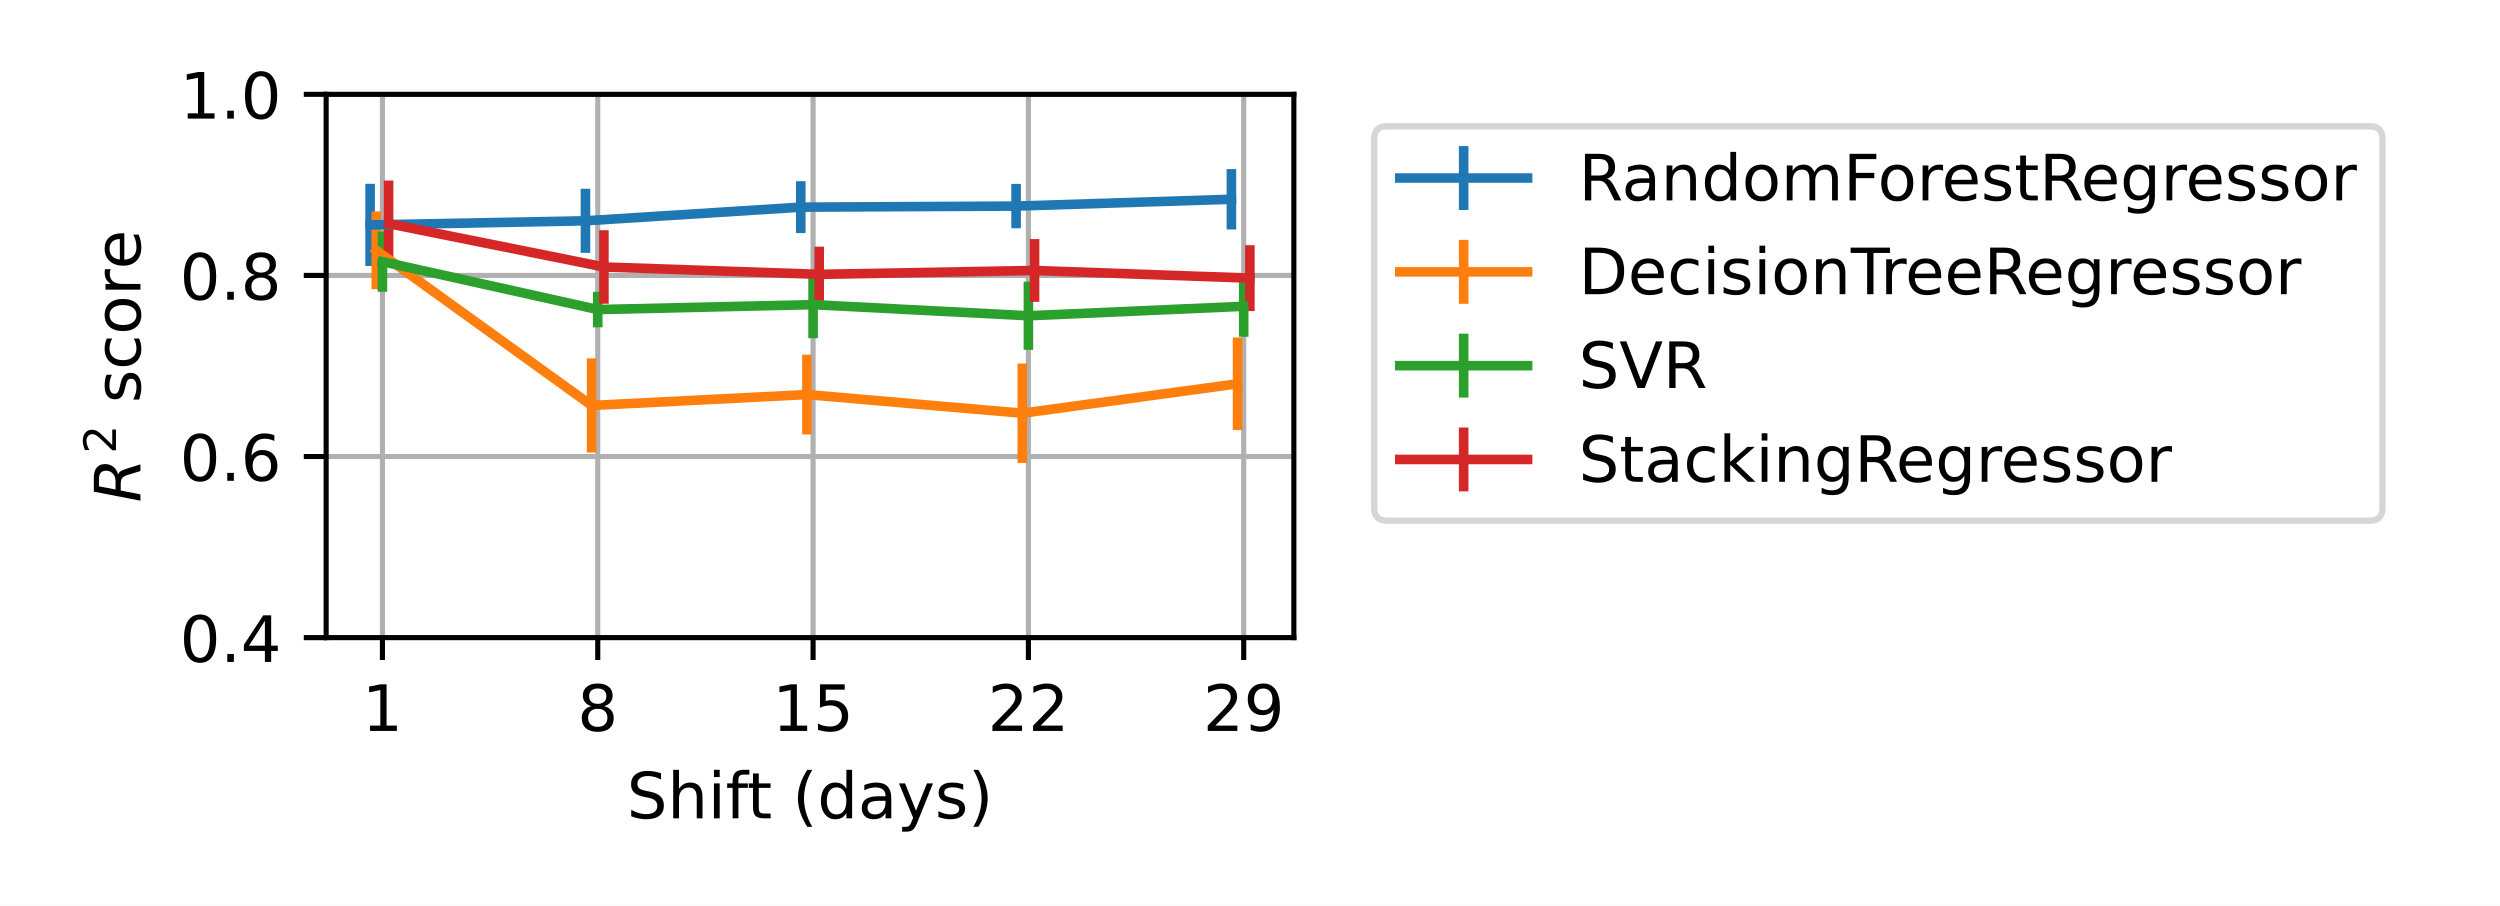
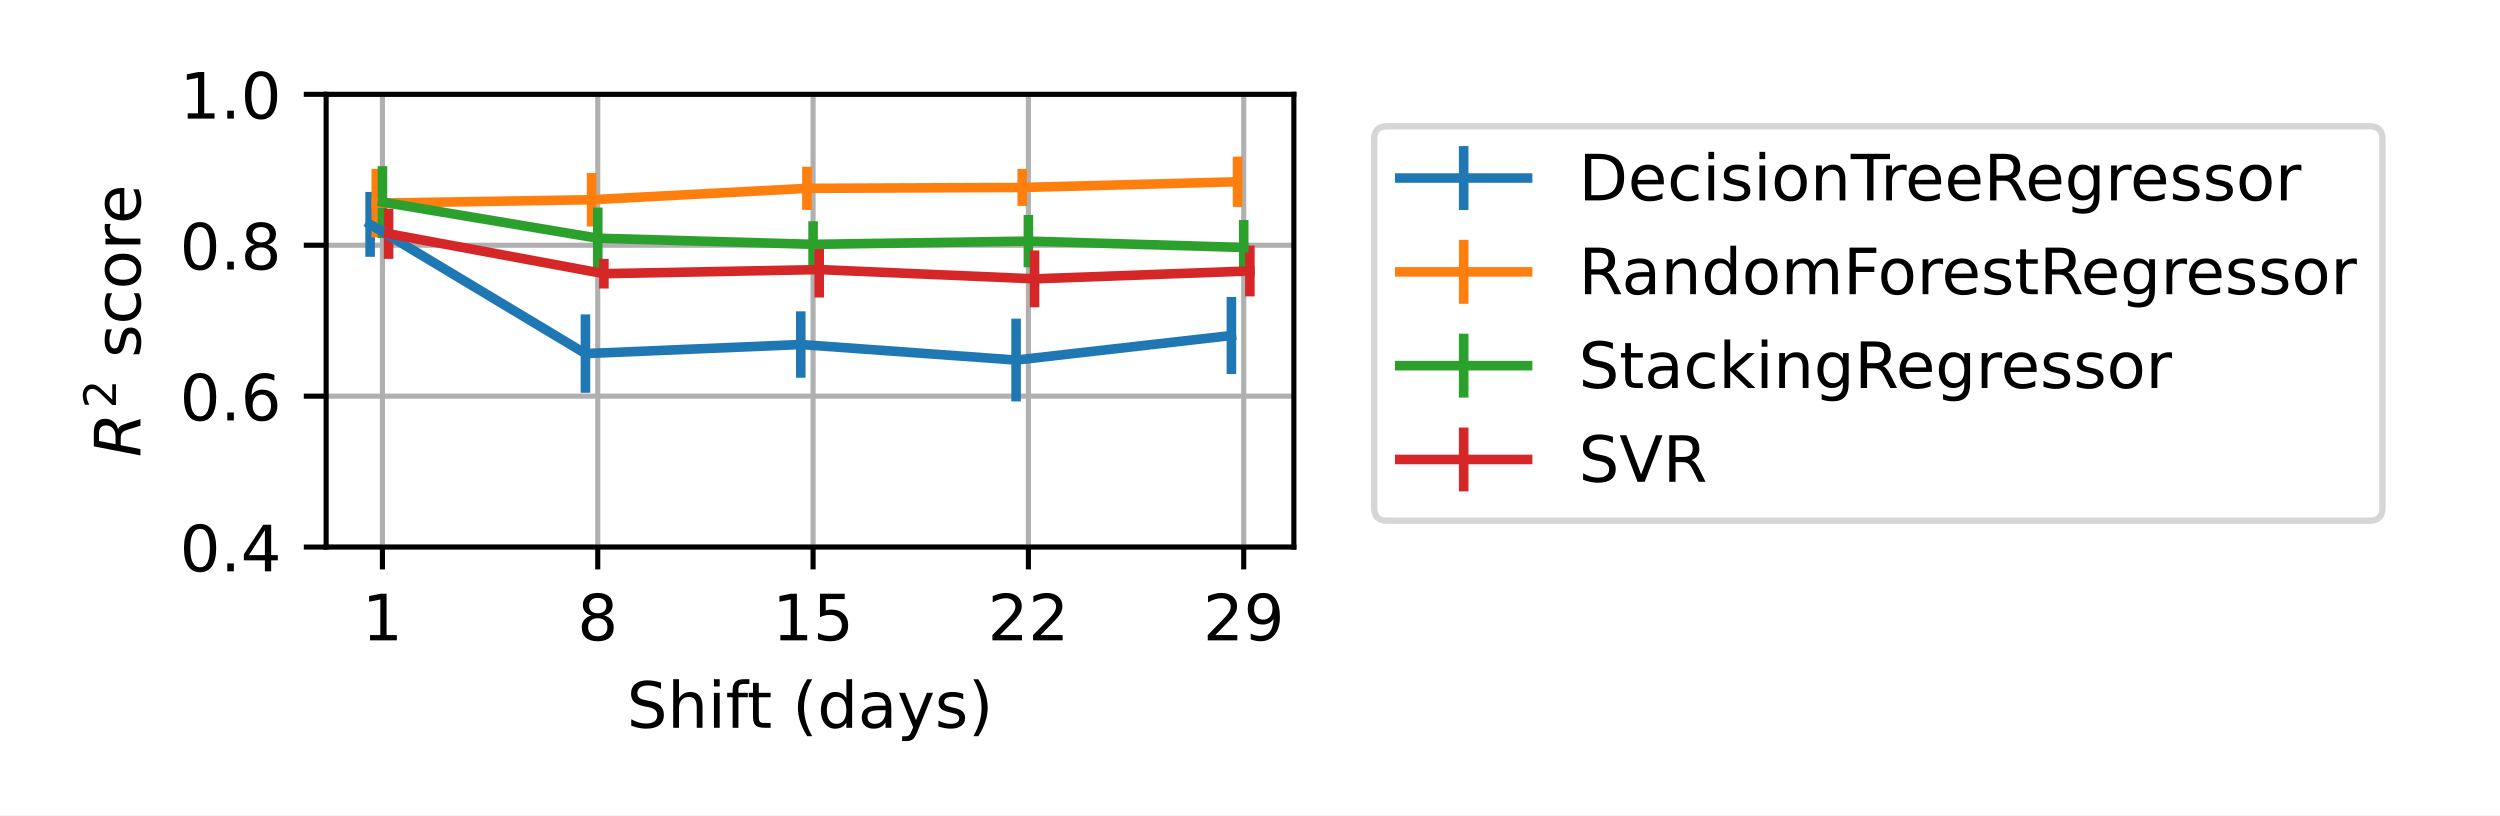
- <svg xmlns="http://www.w3.org/2000/svg" xmlns:xlink="http://www.w3.org/1999/xlink" height="141.732pt" version="1.1" viewBox="0 0 391.181 141.732" width="391.181pt">
+ <svg xmlns="http://www.w3.org/2000/svg" xmlns:xlink="http://www.w3.org/1999/xlink" height="127.559pt" version="1.1" viewBox="0 0 391.181 127.559" width="391.181pt">
  <defs>
    <style type="text/css">*{stroke-linecap:butt;stroke-linejoin:round;}</style>
  </defs>
  <g id="figure_1">
    <g id="patch_1">
-       <path d="M 0 141.732  L 391.181 141.732  L 391.181 0  L 0 0  z " style="fill:#ffffff;" />
+       <path d="M 0 127.559  L 391.181 127.559  L 391.181 0  L 0 0  z " style="fill:#ffffff;" />
    </g>
    <g id="axes_1">
      <g id="patch_2">
-         <path d="M 51.032 99.772  L 202.453 99.772  L 202.453 14.76  L 51.032 14.76  z " style="fill:#ffffff;" />
+         <path d="M 51.032 85.599  L 202.453 85.599  L 202.453 14.76  L 51.032 14.76  z " style="fill:#ffffff;" />
      </g>
      <g id="matplotlib.axis_1">
        <g id="xtick_1">
          <g id="line2d_1">
-             <path clip-path="url(#p16e80aa121)" d="M 59.84 99.772  L 59.84 14.76  " style="fill:none;stroke:#b0b0b0;stroke-linecap:square;stroke-width:0.8;" />
+             <path clip-path="url(#p2b82e7cd6c)" d="M 59.84 85.599  L 59.84 14.76  " style="fill:none;stroke:#b0b0b0;stroke-linecap:square;stroke-width:0.8;" />
          </g>
          <g id="line2d_2">
            <defs>
-               <path d="M 0 0  L 0 3.5  " id="mbd9fb808e6" style="stroke:#000000;stroke-width:0.8;" />
-             </defs>
-             <g>
-               <use style="stroke:#000000;stroke-width:0.8;" x="59.84" xlink:href="#mbd9fb808e6" y="99.772" />
+               <path d="M 0 0  L 0 3.5  " id="m6a05a1a090" style="stroke:#000000;stroke-width:0.8;" />
+             </defs>
+             <g>
+               <use style="stroke:#000000;stroke-width:0.8;" x="59.84" xlink:href="#m6a05a1a090" y="85.599" />
            </g>
          </g>
          <g id="text_1">
-             <g transform="translate(56.65876 114.3707)scale(0.1 -0.1)">
+             <g transform="translate(56.65876 100.1975)scale(0.1 -0.1)">
              <defs>
                <path d="M 794 531  L 1825 531  L 1825 4091  L 703 3866  L 703 4441  L 1819 4666  L 2450 4666  L 2450 531  L 3481 531  L 3481 0  L 794 0  L 794 531  z " id="DejaVuSans-31" transform="scale(0.015625)" />
              </defs>
              <use xlink:href="#DejaVuSans-31" />
            </g>
          </g>
        </g>
        <g id="xtick_2">
          <g id="line2d_3">
-             <path clip-path="url(#p16e80aa121)" d="M 93.532 99.772  L 93.532 14.76  " style="fill:none;stroke:#b0b0b0;stroke-linecap:square;stroke-width:0.8;" />
+             <path clip-path="url(#p2b82e7cd6c)" d="M 93.532 85.599  L 93.532 14.76  " style="fill:none;stroke:#b0b0b0;stroke-linecap:square;stroke-width:0.8;" />
          </g>
          <g id="line2d_4">
            <g>
-               <use style="stroke:#000000;stroke-width:0.8;" x="93.532" xlink:href="#mbd9fb808e6" y="99.772" />
+               <use style="stroke:#000000;stroke-width:0.8;" x="93.532" xlink:href="#m6a05a1a090" y="85.599" />
            </g>
          </g>
          <g id="text_2">
-             <g transform="translate(90.35062 114.3707)scale(0.1 -0.1)">
+             <g transform="translate(90.35062 100.1975)scale(0.1 -0.1)">
              <defs>
                <path d="M 2034 2216  Q 1584 2216 1326 1975  Q 1069 1734 1069 1313  Q 1069 891 1326 650  Q 1584 409 2034 409  Q 2484 409 2743 651  Q 3003 894 3003 1313  Q 3003 1734 2745 1975  Q 2488 2216 2034 2216  z M 1403 2484  Q 997 2584 770 2862  Q 544 3141 544 3541  Q 544 4100 942 4425  Q 1341 4750 2034 4750  Q 2731 4750 3128 4425  Q 3525 4100 3525 3541  Q 3525 3141 3298 2862  Q 3072 2584 2669 2484  Q 3125 2378 3379 2068  Q 3634 1759 3634 1313  Q 3634 634 3220 271  Q 2806 -91 2034 -91  Q 1263 -91 848 271  Q 434 634 434 1313  Q 434 1759 690 2068  Q 947 2378 1403 2484  z M 1172 3481  Q 1172 3119 1398 2916  Q 1625 2713 2034 2713  Q 2441 2713 2670 2916  Q 2900 3119 2900 3481  Q 2900 3844 2670 4047  Q 2441 4250 2034 4250  Q 1625 4250 1398 4047  Q 1172 3844 1172 3481  z " id="DejaVuSans-38" transform="scale(0.015625)" />
              </defs>
              <use xlink:href="#DejaVuSans-38" />
            </g>
          </g>
        </g>
        <g id="xtick_3">
          <g id="line2d_5">
-             <path clip-path="url(#p16e80aa121)" d="M 127.224 99.772  L 127.224 14.76  " style="fill:none;stroke:#b0b0b0;stroke-linecap:square;stroke-width:0.8;" />
+             <path clip-path="url(#p2b82e7cd6c)" d="M 127.224 85.599  L 127.224 14.76  " style="fill:none;stroke:#b0b0b0;stroke-linecap:square;stroke-width:0.8;" />
          </g>
          <g id="line2d_6">
            <g>
-               <use style="stroke:#000000;stroke-width:0.8;" x="127.224" xlink:href="#mbd9fb808e6" y="99.772" />
+               <use style="stroke:#000000;stroke-width:0.8;" x="127.224" xlink:href="#m6a05a1a090" y="85.599" />
            </g>
          </g>
          <g id="text_3">
-             <g transform="translate(120.8612 114.3707)scale(0.1 -0.1)">
+             <g transform="translate(120.8612 100.1975)scale(0.1 -0.1)">
              <defs>
                <path d="M 691 4666  L 3169 4666  L 3169 4134  L 1269 4134  L 1269 2991  Q 1406 3038 1543 3061  Q 1681 3084 1819 3084  Q 2600 3084 3056 2656  Q 3513 2228 3513 1497  Q 3513 744 3044 326  Q 2575 -91 1722 -91  Q 1428 -91 1123 -41  Q 819 9 494 109  L 494 744  Q 775 591 1075 516  Q 1375 441 1709 441  Q 2250 441 2565 725  Q 2881 1009 2881 1497  Q 2881 1984 2565 2268  Q 2250 2553 1709 2553  Q 1456 2553 1204 2497  Q 953 2441 691 2322  L 691 4666  z " id="DejaVuSans-35" transform="scale(0.015625)" />
              </defs>
              <use xlink:href="#DejaVuSans-31" />
              <use x="63.623" xlink:href="#DejaVuSans-35" />
            </g>
          </g>
        </g>
        <g id="xtick_4">
          <g id="line2d_7">
-             <path clip-path="url(#p16e80aa121)" d="M 160.916 99.772  L 160.916 14.76  " style="fill:none;stroke:#b0b0b0;stroke-linecap:square;stroke-width:0.8;" />
+             <path clip-path="url(#p2b82e7cd6c)" d="M 160.916 85.599  L 160.916 14.76  " style="fill:none;stroke:#b0b0b0;stroke-linecap:square;stroke-width:0.8;" />
          </g>
          <g id="line2d_8">
            <g>
-               <use style="stroke:#000000;stroke-width:0.8;" x="160.916" xlink:href="#mbd9fb808e6" y="99.772" />
+               <use style="stroke:#000000;stroke-width:0.8;" x="160.916" xlink:href="#m6a05a1a090" y="85.599" />
            </g>
          </g>
          <g id="text_4">
-             <g transform="translate(154.5531 114.3707)scale(0.1 -0.1)">
+             <g transform="translate(154.5531 100.1975)scale(0.1 -0.1)">
              <defs>
                <path d="M 1228 531  L 3431 531  L 3431 0  L 469 0  L 469 531  Q 828 903 1448 1529  Q 2069 2156 2228 2338  Q 2531 2678 2651 2914  Q 2772 3150 2772 3378  Q 2772 3750 2511 3984  Q 2250 4219 1831 4219  Q 1534 4219 1204 4116  Q 875 4013 500 3803  L 500 4441  Q 881 4594 1212 4672  Q 1544 4750 1819 4750  Q 2544 4750 2975 4387  Q 3406 4025 3406 3419  Q 3406 3131 3298 2873  Q 3191 2616 2906 2266  Q 2828 2175 2409 1742  Q 1991 1309 1228 531  z " id="DejaVuSans-32" transform="scale(0.015625)" />
              </defs>
              <use xlink:href="#DejaVuSans-32" />
              <use x="63.623" xlink:href="#DejaVuSans-32" />
            </g>
          </g>
        </g>
        <g id="xtick_5">
          <g id="line2d_9">
-             <path clip-path="url(#p16e80aa121)" d="M 194.607 99.772  L 194.607 14.76  " style="fill:none;stroke:#b0b0b0;stroke-linecap:square;stroke-width:0.8;" />
+             <path clip-path="url(#p2b82e7cd6c)" d="M 194.607 85.599  L 194.607 14.76  " style="fill:none;stroke:#b0b0b0;stroke-linecap:square;stroke-width:0.8;" />
          </g>
          <g id="line2d_10">
            <g>
-               <use style="stroke:#000000;stroke-width:0.8;" x="194.607" xlink:href="#mbd9fb808e6" y="99.772" />
+               <use style="stroke:#000000;stroke-width:0.8;" x="194.607" xlink:href="#m6a05a1a090" y="85.599" />
            </g>
          </g>
          <g id="text_5">
-             <g transform="translate(188.2449 114.3707)scale(0.1 -0.1)">
+             <g transform="translate(188.2449 100.1975)scale(0.1 -0.1)">
              <defs>
                <path d="M 703 97  L 703 672  Q 941 559 1184 500  Q 1428 441 1663 441  Q 2288 441 2617 861  Q 2947 1281 2994 2138  Q 2813 1869 2534 1725  Q 2256 1581 1919 1581  Q 1219 1581 811 2004  Q 403 2428 403 3163  Q 403 3881 828 4315  Q 1253 4750 1959 4750  Q 2769 4750 3195 4129  Q 3622 3509 3622 2328  Q 3622 1225 3098 567  Q 2575 -91 1691 -91  Q 1453 -91 1209 -44  Q 966 3 703 97  z M 1959 2075  Q 2384 2075 2632 2365  Q 2881 2656 2881 3163  Q 2881 3666 2632 3958  Q 2384 4250 1959 4250  Q 1534 4250 1286 3958  Q 1038 3666 1038 3163  Q 1038 2656 1286 2365  Q 1534 2075 1959 2075  z " id="DejaVuSans-39" transform="scale(0.015625)" />
              </defs>
              <use xlink:href="#DejaVuSans-32" />
              <use x="63.623" xlink:href="#DejaVuSans-39" />
            </g>
          </g>
        </g>
        <g id="text_6">
-           <g transform="translate(98.0846 128.0488)scale(0.1 -0.1)">
+           <g transform="translate(98.0846 113.8756)scale(0.1 -0.1)">
            <defs>
              <path d="M 3425 4513  L 3425 3897  Q 3066 4069 2747 4153  Q 2428 4238 2131 4238  Q 1616 4238 1336 4038  Q 1056 3838 1056 3469  Q 1056 3159 1242 3001  Q 1428 2844 1947 2747  L 2328 2669  Q 3034 2534 3370 2195  Q 3706 1856 3706 1288  Q 3706 609 3251 259  Q 2797 -91 1919 -91  Q 1588 -91 1214 -16  Q 841 59 441 206  L 441 856  Q 825 641 1194 531  Q 1563 422 1919 422  Q 2459 422 2753 634  Q 3047 847 3047 1241  Q 3047 1584 2836 1778  Q 2625 1972 2144 2069  L 1759 2144  Q 1053 2284 737 2584  Q 422 2884 422 3419  Q 422 4038 858 4394  Q 1294 4750 2059 4750  Q 2388 4750 2728 4690  Q 3069 4631 3425 4513  z " id="DejaVuSans-53" transform="scale(0.015625)" />
              <path d="M 3513 2113  L 3513 0  L 2938 0  L 2938 2094  Q 2938 2591 2744 2837  Q 2550 3084 2163 3084  Q 1697 3084 1428 2787  Q 1159 2491 1159 1978  L 1159 0  L 581 0  L 581 4863  L 1159 4863  L 1159 2956  Q 1366 3272 1645 3428  Q 1925 3584 2291 3584  Q 2894 3584 3203 3211  Q 3513 2838 3513 2113  z " id="DejaVuSans-68" transform="scale(0.015625)" />
              <path d="M 603 3500  L 1178 3500  L 1178 0  L 603 0  L 603 3500  z M 603 4863  L 1178 4863  L 1178 4134  L 603 4134  L 603 4863  z " id="DejaVuSans-69" transform="scale(0.015625)" />
              <path d="M 2375 4863  L 2375 4384  L 1825 4384  Q 1516 4384 1395 4259  Q 1275 4134 1275 3809  L 1275 3500  L 2222 3500  L 2222 3053  L 1275 3053  L 1275 0  L 697 0  L 697 3053  L 147 3053  L 147 3500  L 697 3500  L 697 3744  Q 697 4328 969 4595  Q 1241 4863 1831 4863  L 2375 4863  z " id="DejaVuSans-66" transform="scale(0.015625)" />
              <path d="M 1172 4494  L 1172 3500  L 2356 3500  L 2356 3053  L 1172 3053  L 1172 1153  Q 1172 725 1289 603  Q 1406 481 1766 481  L 2356 481  L 2356 0  L 1766 0  Q 1100 0 847 248  Q 594 497 594 1153  L 594 3053  L 172 3053  L 172 3500  L 594 3500  L 594 4494  L 1172 4494  z " id="DejaVuSans-74" transform="scale(0.015625)" />
              <path id="DejaVuSans-20" transform="scale(0.015625)" />
              <path d="M 1984 4856  Q 1566 4138 1362 3434  Q 1159 2731 1159 2009  Q 1159 1288 1364 580  Q 1569 -128 1984 -844  L 1484 -844  Q 1016 -109 783 600  Q 550 1309 550 2009  Q 550 2706 781 3412  Q 1013 4119 1484 4856  L 1984 4856  z " id="DejaVuSans-28" transform="scale(0.015625)" />
              <path d="M 2906 2969  L 2906 4863  L 3481 4863  L 3481 0  L 2906 0  L 2906 525  Q 2725 213 2448 61  Q 2172 -91 1784 -91  Q 1150 -91 751 415  Q 353 922 353 1747  Q 353 2572 751 3078  Q 1150 3584 1784 3584  Q 2172 3584 2448 3432  Q 2725 3281 2906 2969  z M 947 1747  Q 947 1113 1208 752  Q 1469 391 1925 391  Q 2381 391 2643 752  Q 2906 1113 2906 1747  Q 2906 2381 2643 2742  Q 2381 3103 1925 3103  Q 1469 3103 1208 2742  Q 947 2381 947 1747  z " id="DejaVuSans-64" transform="scale(0.015625)" />
              <path d="M 2194 1759  Q 1497 1759 1228 1600  Q 959 1441 959 1056  Q 959 750 1161 570  Q 1363 391 1709 391  Q 2188 391 2477 730  Q 2766 1069 2766 1631  L 2766 1759  L 2194 1759  z M 3341 1997  L 3341 0  L 2766 0  L 2766 531  Q 2569 213 2275 61  Q 1981 -91 1556 -91  Q 1019 -91 701 211  Q 384 513 384 1019  Q 384 1609 779 1909  Q 1175 2209 1959 2209  L 2766 2209  L 2766 2266  Q 2766 2663 2505 2880  Q 2244 3097 1772 3097  Q 1472 3097 1187 3025  Q 903 2953 641 2809  L 641 3341  Q 956 3463 1253 3523  Q 1550 3584 1831 3584  Q 2591 3584 2966 3190  Q 3341 2797 3341 1997  z " id="DejaVuSans-61" transform="scale(0.015625)" />
              <path d="M 2059 -325  Q 1816 -950 1584 -1140  Q 1353 -1331 966 -1331  L 506 -1331  L 506 -850  L 844 -850  Q 1081 -850 1212 -737  Q 1344 -625 1503 -206  L 1606 56  L 191 3500  L 800 3500  L 1894 763  L 2988 3500  L 3597 3500  L 2059 -325  z " id="DejaVuSans-79" transform="scale(0.015625)" />
              <path d="M 2834 3397  L 2834 2853  Q 2591 2978 2328 3040  Q 2066 3103 1784 3103  Q 1356 3103 1142 2972  Q 928 2841 928 2578  Q 928 2378 1081 2264  Q 1234 2150 1697 2047  L 1894 2003  Q 2506 1872 2764 1633  Q 3022 1394 3022 966  Q 3022 478 2636 193  Q 2250 -91 1575 -91  Q 1294 -91 989 -36  Q 684 19 347 128  L 347 722  Q 666 556 975 473  Q 1284 391 1588 391  Q 1994 391 2212 530  Q 2431 669 2431 922  Q 2431 1156 2273 1281  Q 2116 1406 1581 1522  L 1381 1569  Q 847 1681 609 1914  Q 372 2147 372 2553  Q 372 3047 722 3315  Q 1072 3584 1716 3584  Q 2034 3584 2315 3537  Q 2597 3491 2834 3397  z " id="DejaVuSans-73" transform="scale(0.015625)" />
              <path d="M 513 4856  L 1013 4856  Q 1481 4119 1714 3412  Q 1947 2706 1947 2009  Q 1947 1309 1714 600  Q 1481 -109 1013 -844  L 513 -844  Q 928 -128 1133 580  Q 1338 1288 1338 2009  Q 1338 2731 1133 3434  Q 928 4138 513 4856  z " id="DejaVuSans-29" transform="scale(0.015625)" />
            </defs>
            <use xlink:href="#DejaVuSans-53" />
            <use x="63.477" xlink:href="#DejaVuSans-68" />
            <use x="126.855" xlink:href="#DejaVuSans-69" />
            <use x="154.639" xlink:href="#DejaVuSans-66" />
            <use x="188.094" xlink:href="#DejaVuSans-74" />
            <use x="227.303" xlink:href="#DejaVuSans-20" />
            <use x="259.09" xlink:href="#DejaVuSans-28" />
            <use x="298.104" xlink:href="#DejaVuSans-64" />
            <use x="361.58" xlink:href="#DejaVuSans-61" />
            <use x="422.859" xlink:href="#DejaVuSans-79" />
            <use x="482.039" xlink:href="#DejaVuSans-73" />
            <use x="534.139" xlink:href="#DejaVuSans-29" />
          </g>
        </g>
      </g>
      <g id="matplotlib.axis_2">
        <g id="ytick_1">
          <g id="line2d_11">
-             <path clip-path="url(#p16e80aa121)" d="M 51.032 99.772  L 202.453 99.772  " style="fill:none;stroke:#b0b0b0;stroke-linecap:square;stroke-width:0.8;" />
+             <path clip-path="url(#p2b82e7cd6c)" d="M 51.032 85.599  L 202.453 85.599  " style="fill:none;stroke:#b0b0b0;stroke-linecap:square;stroke-width:0.8;" />
          </g>
          <g id="line2d_12">
            <defs>
-               <path d="M 0 0  L -3.5 0  " id="mafd5005a25" style="stroke:#000000;stroke-width:0.8;" />
-             </defs>
-             <g>
-               <use style="stroke:#000000;stroke-width:0.8;" x="51.032" xlink:href="#mafd5005a25" y="99.772" />
+               <path d="M 0 0  L -3.5 0  " id="m620edabf4f" style="stroke:#000000;stroke-width:0.8;" />
+             </defs>
+             <g>
+               <use style="stroke:#000000;stroke-width:0.8;" x="51.032" xlink:href="#m620edabf4f" y="85.599" />
            </g>
          </g>
          <g id="text_7">
-             <g transform="translate(28.12888 103.5715)scale(0.1 -0.1)">
+             <g transform="translate(28.12888 89.39827)scale(0.1 -0.1)">
              <defs>
                <path d="M 2034 4250  Q 1547 4250 1301 3770  Q 1056 3291 1056 2328  Q 1056 1369 1301 889  Q 1547 409 2034 409  Q 2525 409 2770 889  Q 3016 1369 3016 2328  Q 3016 3291 2770 3770  Q 2525 4250 2034 4250  z M 2034 4750  Q 2819 4750 3233 4129  Q 3647 3509 3647 2328  Q 3647 1150 3233 529  Q 2819 -91 2034 -91  Q 1250 -91 836 529  Q 422 1150 422 2328  Q 422 3509 836 4129  Q 1250 4750 2034 4750  z " id="DejaVuSans-30" transform="scale(0.015625)" />
                <path d="M 684 794  L 1344 794  L 1344 0  L 684 0  L 684 794  z " id="DejaVuSans-2e" transform="scale(0.015625)" />
                <path d="M 2419 4116  L 825 1625  L 2419 1625  L 2419 4116  z M 2253 4666  L 3047 4666  L 3047 1625  L 3713 1625  L 3713 1100  L 3047 1100  L 3047 0  L 2419 0  L 2419 1100  L 313 1100  L 313 1709  L 2253 4666  z " id="DejaVuSans-34" transform="scale(0.015625)" />
              </defs>
              <use xlink:href="#DejaVuSans-30" />
              <use x="63.623" xlink:href="#DejaVuSans-2e" />
              <use x="95.41" xlink:href="#DejaVuSans-34" />
            </g>
          </g>
        </g>
        <g id="ytick_2">
          <g id="line2d_13">
-             <path clip-path="url(#p16e80aa121)" d="M 51.032 71.435  L 202.453 71.435  " style="fill:none;stroke:#b0b0b0;stroke-linecap:square;stroke-width:0.8;" />
+             <path clip-path="url(#p2b82e7cd6c)" d="M 51.032 61.986  L 202.453 61.986  " style="fill:none;stroke:#b0b0b0;stroke-linecap:square;stroke-width:0.8;" />
          </g>
          <g id="line2d_14">
            <g>
-               <use style="stroke:#000000;stroke-width:0.8;" x="51.032" xlink:href="#mafd5005a25" y="71.435" />
+               <use style="stroke:#000000;stroke-width:0.8;" x="51.032" xlink:href="#m620edabf4f" y="61.986" />
            </g>
          </g>
          <g id="text_8">
-             <g transform="translate(28.12888 75.23407)scale(0.1 -0.1)">
+             <g transform="translate(28.12888 65.78526)scale(0.1 -0.1)">
              <defs>
                <path d="M 2113 2584  Q 1688 2584 1439 2293  Q 1191 2003 1191 1497  Q 1191 994 1439 701  Q 1688 409 2113 409  Q 2538 409 2786 701  Q 3034 994 3034 1497  Q 3034 2003 2786 2293  Q 2538 2584 2113 2584  z M 3366 4563  L 3366 3988  Q 3128 4100 2886 4159  Q 2644 4219 2406 4219  Q 1781 4219 1451 3797  Q 1122 3375 1075 2522  Q 1259 2794 1537 2939  Q 1816 3084 2150 3084  Q 2853 3084 3261 2657  Q 3669 2231 3669 1497  Q 3669 778 3244 343  Q 2819 -91 2113 -91  Q 1303 -91 875 529  Q 447 1150 447 2328  Q 447 3434 972 4092  Q 1497 4750 2381 4750  Q 2619 4750 2861 4703  Q 3103 4656 3366 4563  z " id="DejaVuSans-36" transform="scale(0.015625)" />
              </defs>
              <use xlink:href="#DejaVuSans-30" />
              <use x="63.623" xlink:href="#DejaVuSans-2e" />
              <use x="95.41" xlink:href="#DejaVuSans-36" />
            </g>
          </g>
        </g>
        <g id="ytick_3">
          <g id="line2d_15">
-             <path clip-path="url(#p16e80aa121)" d="M 51.032 43.097  L 202.453 43.097  " style="fill:none;stroke:#b0b0b0;stroke-linecap:square;stroke-width:0.8;" />
+             <path clip-path="url(#p2b82e7cd6c)" d="M 51.032 38.373  L 202.453 38.373  " style="fill:none;stroke:#b0b0b0;stroke-linecap:square;stroke-width:0.8;" />
          </g>
          <g id="line2d_16">
            <g>
-               <use style="stroke:#000000;stroke-width:0.8;" x="51.032" xlink:href="#mafd5005a25" y="43.097" />
+               <use style="stroke:#000000;stroke-width:0.8;" x="51.032" xlink:href="#m620edabf4f" y="38.373" />
            </g>
          </g>
          <g id="text_9">
-             <g transform="translate(28.12888 46.89665)scale(0.1 -0.1)">
+             <g transform="translate(28.12888 42.17224)scale(0.1 -0.1)">
              <use xlink:href="#DejaVuSans-30" />
              <use x="63.623" xlink:href="#DejaVuSans-2e" />
              <use x="95.41" xlink:href="#DejaVuSans-38" />
            </g>
          </g>
        </g>
        <g id="ytick_4">
          <g id="line2d_17">
-             <path clip-path="url(#p16e80aa121)" d="M 51.032 14.76  L 202.453 14.76  " style="fill:none;stroke:#b0b0b0;stroke-linecap:square;stroke-width:0.8;" />
+             <path clip-path="url(#p2b82e7cd6c)" d="M 51.032 14.76  L 202.453 14.76  " style="fill:none;stroke:#b0b0b0;stroke-linecap:square;stroke-width:0.8;" />
          </g>
          <g id="line2d_18">
            <g>
-               <use style="stroke:#000000;stroke-width:0.8;" x="51.032" xlink:href="#mafd5005a25" y="14.76" />
+               <use style="stroke:#000000;stroke-width:0.8;" x="51.032" xlink:href="#m620edabf4f" y="14.76" />
            </g>
          </g>
          <g id="text_10">
            <g transform="translate(28.12888 18.55922)scale(0.1 -0.1)">
              <use xlink:href="#DejaVuSans-31" />
              <use x="63.623" xlink:href="#DejaVuSans-2e" />
              <use x="95.41" xlink:href="#DejaVuSans-30" />
            </g>
          </g>
        </g>
        <g id="text_11">
-           <g transform="translate(22.04919 78.61614)rotate(-90)scale(0.1 -0.1)">
+           <g transform="translate(22.04919 71.52953)rotate(-90)scale(0.1 -0.1)">
            <defs>
              <path d="M 1613 4147  L 1294 2491  L 2106 2491  Q 2584 2491 2879 2755  Q 3175 3019 3175 3444  Q 3175 3784 2976 3965  Q 2778 4147 2406 4147  L 1613 4147  z M 2772 2241  Q 2972 2194 3105 2009  Q 3238 1825 3413 1275  L 3809 0  L 3144 0  L 2778 1197  Q 2638 1659 2453 1815  Q 2269 1972 1888 1972  L 1191 1972  L 806 0  L 172 0  L 1081 4666  L 2503 4666  Q 3150 4666 3495 4373  Q 3841 4081 3841 3531  Q 3841 3044 3547 2687  Q 3253 2331 2772 2241  z " id="DejaVuSans-Oblique-52" transform="scale(0.015625)" />
              <path d="M 3122 3366  L 3122 2828  Q 2878 2963 2633 3030  Q 2388 3097 2138 3097  Q 1578 3097 1268 2742  Q 959 2388 959 1747  Q 959 1106 1268 751  Q 1578 397 2138 397  Q 2388 397 2633 464  Q 2878 531 3122 666  L 3122 134  Q 2881 22 2623 -34  Q 2366 -91 2075 -91  Q 1284 -91 818 406  Q 353 903 353 1747  Q 353 2603 823 3093  Q 1294 3584 2113 3584  Q 2378 3584 2631 3529  Q 2884 3475 3122 3366  z " id="DejaVuSans-63" transform="scale(0.015625)" />
              <path d="M 1959 3097  Q 1497 3097 1228 2736  Q 959 2375 959 1747  Q 959 1119 1226 758  Q 1494 397 1959 397  Q 2419 397 2687 759  Q 2956 1122 2956 1747  Q 2956 2369 2687 2733  Q 2419 3097 1959 3097  z M 1959 3584  Q 2709 3584 3137 3096  Q 3566 2609 3566 1747  Q 3566 888 3137 398  Q 2709 -91 1959 -91  Q 1206 -91 779 398  Q 353 888 353 1747  Q 353 2609 779 3096  Q 1206 3584 1959 3584  z " id="DejaVuSans-6f" transform="scale(0.015625)" />
              <path d="M 2631 2963  Q 2534 3019 2420 3045  Q 2306 3072 2169 3072  Q 1681 3072 1420 2755  Q 1159 2438 1159 1844  L 1159 0  L 581 0  L 581 3500  L 1159 3500  L 1159 2956  Q 1341 3275 1631 3429  Q 1922 3584 2338 3584  Q 2397 3584 2469 3576  Q 2541 3569 2628 3553  L 2631 2963  z " id="DejaVuSans-72" transform="scale(0.015625)" />
              <path d="M 3597 1894  L 3597 1613  L 953 1613  Q 991 1019 1311 708  Q 1631 397 2203 397  Q 2534 397 2845 478  Q 3156 559 3463 722  L 3463 178  Q 3153 47 2828 -22  Q 2503 -91 2169 -91  Q 1331 -91 842 396  Q 353 884 353 1716  Q 353 2575 817 3079  Q 1281 3584 2069 3584  Q 2775 3584 3186 3129  Q 3597 2675 3597 1894  z M 3022 2063  Q 3016 2534 2758 2815  Q 2500 3097 2075 3097  Q 1594 3097 1305 2825  Q 1016 2553 972 2059  L 3022 2063  z " id="DejaVuSans-65" transform="scale(0.015625)" />
            </defs>
            <use transform="translate(0 0.765625)" xlink:href="#DejaVuSans-Oblique-52" />
            <use transform="translate(76.49919 39.04688)scale(0.7)" xlink:href="#DejaVuSans-32" />
            <use transform="translate(123.7697 0.765625)" xlink:href="#DejaVuSans-20" />
            <use transform="translate(155.5568 0.765625)" xlink:href="#DejaVuSans-73" />
            <use transform="translate(207.6564 0.765625)" xlink:href="#DejaVuSans-63" />
            <use transform="translate(262.6369 0.765625)" xlink:href="#DejaVuSans-6f" />
            <use transform="translate(323.8185 0.765625)" xlink:href="#DejaVuSans-72" />
            <use transform="translate(364.9318 0.765625)" xlink:href="#DejaVuSans-65" />
          </g>
        </g>
      </g>
      <g id="LineCollection_1">
-         <path clip-path="url(#p16e80aa121)" d="M 57.915 41.626  L 57.915 28.757  " style="fill:none;stroke:#1f77b4;stroke-width:1.5;" />
-         <path clip-path="url(#p16e80aa121)" d="M 91.607 39.57  L 91.607 29.527  " style="fill:none;stroke:#1f77b4;stroke-width:1.5;" />
-         <path clip-path="url(#p16e80aa121)" d="M 125.298 36.471  L 125.298 28.356  " style="fill:none;stroke:#1f77b4;stroke-width:1.5;" />
-         <path clip-path="url(#p16e80aa121)" d="M 158.99 35.721  L 158.99 28.773  " style="fill:none;stroke:#1f77b4;stroke-width:1.5;" />
-         <path clip-path="url(#p16e80aa121)" d="M 192.682 35.904  L 192.682 26.452  " style="fill:none;stroke:#1f77b4;stroke-width:1.5;" />
+         <path clip-path="url(#p2b82e7cd6c)" d="M 57.915 40.178  L 57.915 30.037  " style="fill:none;stroke:#1f77b4;stroke-width:1.5;" />
+         <path clip-path="url(#p2b82e7cd6c)" d="M 91.607 61.462  L 91.607 49.194  " style="fill:none;stroke:#1f77b4;stroke-width:1.5;" />
+         <path clip-path="url(#p2b82e7cd6c)" d="M 125.298 59.103  L 125.298 48.711  " style="fill:none;stroke:#1f77b4;stroke-width:1.5;" />
+         <path clip-path="url(#p2b82e7cd6c)" d="M 158.99 62.823  L 158.99 49.859  " style="fill:none;stroke:#1f77b4;stroke-width:1.5;" />
+         <path clip-path="url(#p2b82e7cd6c)" d="M 192.682 58.524  L 192.682 46.469  " style="fill:none;stroke:#1f77b4;stroke-width:1.5;" />
      </g>
      <g id="LineCollection_2">
-         <path clip-path="url(#p16e80aa121)" d="M 58.877 45.264  L 58.877 33.093  " style="fill:none;stroke:#ff7f0e;stroke-width:1.5;" />
-         <path clip-path="url(#p16e80aa121)" d="M 92.569 70.806  L 92.569 56.083  " style="fill:none;stroke:#ff7f0e;stroke-width:1.5;" />
-         <path clip-path="url(#p16e80aa121)" d="M 126.261 67.975  L 126.261 55.504  " style="fill:none;stroke:#ff7f0e;stroke-width:1.5;" />
-         <path clip-path="url(#p16e80aa121)" d="M 159.953 72.439  L 159.953 56.881  " style="fill:none;stroke:#ff7f0e;stroke-width:1.5;" />
-         <path clip-path="url(#p16e80aa121)" d="M 193.645 67.28  L 193.645 52.813  " style="fill:none;stroke:#ff7f0e;stroke-width:1.5;" />
+         <path clip-path="url(#p2b82e7cd6c)" d="M 58.877 37.147  L 58.877 26.424  " style="fill:none;stroke:#ff7f0e;stroke-width:1.5;" />
+         <path clip-path="url(#p2b82e7cd6c)" d="M 92.569 35.434  L 92.569 27.065  " style="fill:none;stroke:#ff7f0e;stroke-width:1.5;" />
+         <path clip-path="url(#p2b82e7cd6c)" d="M 126.261 32.851  L 126.261 26.09  " style="fill:none;stroke:#ff7f0e;stroke-width:1.5;" />
+         <path clip-path="url(#p2b82e7cd6c)" d="M 159.953 32.226  L 159.953 26.437  " style="fill:none;stroke:#ff7f0e;stroke-width:1.5;" />
+         <path clip-path="url(#p2b82e7cd6c)" d="M 193.645 32.379  L 193.645 24.502  " style="fill:none;stroke:#ff7f0e;stroke-width:1.5;" />
      </g>
      <g id="LineCollection_3">
-         <path clip-path="url(#p16e80aa121)" d="M 59.84 45.658  L 59.84 36.227  " style="fill:none;stroke:#2ca02c;stroke-width:1.5;" />
-         <path clip-path="url(#p16e80aa121)" d="M 93.532 51.221  L 93.532 45.656  " style="fill:none;stroke:#2ca02c;stroke-width:1.5;" />
-         <path clip-path="url(#p16e80aa121)" d="M 127.224 52.919  L 127.224 42.422  " style="fill:none;stroke:#2ca02c;stroke-width:1.5;" />
-         <path clip-path="url(#p16e80aa121)" d="M 160.916 54.741  L 160.916 44.076  " style="fill:none;stroke:#2ca02c;stroke-width:1.5;" />
-         <path clip-path="url(#p16e80aa121)" d="M 194.607 52.704  L 194.607 43.147  " style="fill:none;stroke:#2ca02c;stroke-width:1.5;" />
+         <path clip-path="url(#p2b82e7cd6c)" d="M 59.84 37.25  L 59.84 25.998  " style="fill:none;stroke:#2ca02c;stroke-width:1.5;" />
+         <path clip-path="url(#p2b82e7cd6c)" d="M 93.532 42.064  L 93.532 32.479  " style="fill:none;stroke:#2ca02c;stroke-width:1.5;" />
+         <path clip-path="url(#p2b82e7cd6c)" d="M 127.224 41.838  L 127.224 34.625  " style="fill:none;stroke:#2ca02c;stroke-width:1.5;" />
+         <path clip-path="url(#p2b82e7cd6c)" d="M 160.916 41.818  L 160.916 33.634  " style="fill:none;stroke:#2ca02c;stroke-width:1.5;" />
+         <path clip-path="url(#p2b82e7cd6c)" d="M 194.607 43.023  L 194.607 34.429  " style="fill:none;stroke:#2ca02c;stroke-width:1.5;" />
      </g>
      <g id="LineCollection_4">
-         <path clip-path="url(#p16e80aa121)" d="M 60.803 41.749  L 60.803 28.247  " style="fill:none;stroke:#d62728;stroke-width:1.5;" />
-         <path clip-path="url(#p16e80aa121)" d="M 94.494 47.526  L 94.494 36.024  " style="fill:none;stroke:#d62728;stroke-width:1.5;" />
-         <path clip-path="url(#p16e80aa121)" d="M 128.186 47.256  L 128.186 38.6  " style="fill:none;stroke:#d62728;stroke-width:1.5;" />
-         <path clip-path="url(#p16e80aa121)" d="M 161.878 47.232  L 161.878 37.41  " style="fill:none;stroke:#d62728;stroke-width:1.5;" />
-         <path clip-path="url(#p16e80aa121)" d="M 195.57 48.677  L 195.57 38.365  " style="fill:none;stroke:#d62728;stroke-width:1.5;" />
+         <path clip-path="url(#p2b82e7cd6c)" d="M 60.803 40.506  L 60.803 32.648  " style="fill:none;stroke:#d62728;stroke-width:1.5;" />
+         <path clip-path="url(#p2b82e7cd6c)" d="M 94.494 45.142  L 94.494 40.505  " style="fill:none;stroke:#d62728;stroke-width:1.5;" />
+         <path clip-path="url(#p2b82e7cd6c)" d="M 128.186 46.557  L 128.186 37.81  " style="fill:none;stroke:#d62728;stroke-width:1.5;" />
+         <path clip-path="url(#p2b82e7cd6c)" d="M 161.878 48.076  L 161.878 39.188  " style="fill:none;stroke:#d62728;stroke-width:1.5;" />
+         <path clip-path="url(#p2b82e7cd6c)" d="M 195.57 46.378  L 195.57 38.415  " style="fill:none;stroke:#d62728;stroke-width:1.5;" />
      </g>
      <g id="line2d_19">
-         <path clip-path="url(#p16e80aa121)" d="M 57.915 35.192  L 91.607 34.548  L 125.298 32.414  L 158.99 32.247  L 192.682 31.178  " style="fill:none;stroke:#1f77b4;stroke-linecap:square;stroke-width:1.5;" />
+         <path clip-path="url(#p2b82e7cd6c)" d="M 57.915 35.107  L 91.607 55.328  L 125.298 53.907  L 158.99 56.341  L 192.682 52.496  " style="fill:none;stroke:#1f77b4;stroke-linecap:square;stroke-width:1.5;" />
      </g>
      <g id="line2d_20">
-         <path clip-path="url(#p16e80aa121)" d="M 58.877 39.178  L 92.569 63.445  L 126.261 61.739  L 159.953 64.66  L 193.645 60.047  " style="fill:none;stroke:#ff7f0e;stroke-linecap:square;stroke-width:1.5;" />
+         <path clip-path="url(#p2b82e7cd6c)" d="M 58.877 31.785  L 92.569 31.249  L 126.261 29.47  L 159.953 29.332  L 193.645 28.44  " style="fill:none;stroke:#ff7f0e;stroke-linecap:square;stroke-width:1.5;" />
      </g>
      <g id="line2d_21">
-         <path clip-path="url(#p16e80aa121)" d="M 59.84 40.942  L 93.532 48.438  L 127.224 47.67  L 160.916 49.408  L 194.607 47.926  " style="fill:none;stroke:#2ca02c;stroke-linecap:square;stroke-width:1.5;" />
+         <path clip-path="url(#p2b82e7cd6c)" d="M 59.84 31.624  L 93.532 37.271  L 127.224 38.232  L 160.916 37.726  L 194.607 38.726  " style="fill:none;stroke:#2ca02c;stroke-linecap:square;stroke-width:1.5;" />
      </g>
      <g id="line2d_22">
-         <path clip-path="url(#p16e80aa121)" d="M 60.803 34.998  L 94.494 41.775  L 128.186 42.928  L 161.878 42.321  L 195.57 43.521  " style="fill:none;stroke:#d62728;stroke-linecap:square;stroke-width:1.5;" />
+         <path clip-path="url(#p2b82e7cd6c)" d="M 60.803 36.577  L 94.494 42.823  L 128.186 42.183  L 161.878 43.632  L 195.57 42.396  " style="fill:none;stroke:#d62728;stroke-linecap:square;stroke-width:1.5;" />
      </g>
      <g id="patch_3">
-         <path d="M 51.032 99.772  L 51.032 14.76  " style="fill:none;stroke:#000000;stroke-linecap:square;stroke-linejoin:miter;stroke-width:0.8;" />
+         <path d="M 51.032 85.599  L 51.032 14.76  " style="fill:none;stroke:#000000;stroke-linecap:square;stroke-linejoin:miter;stroke-width:0.8;" />
      </g>
      <g id="patch_4">
-         <path d="M 202.453 99.772  L 202.453 14.76  " style="fill:none;stroke:#000000;stroke-linecap:square;stroke-linejoin:miter;stroke-width:0.8;" />
+         <path d="M 202.453 85.599  L 202.453 14.76  " style="fill:none;stroke:#000000;stroke-linecap:square;stroke-linejoin:miter;stroke-width:0.8;" />
      </g>
      <g id="patch_5">
-         <path d="M 51.032 99.772  L 202.453 99.772  " style="fill:none;stroke:#000000;stroke-linecap:square;stroke-linejoin:miter;stroke-width:0.8;" />
+         <path d="M 51.032 85.599  L 202.453 85.599  " style="fill:none;stroke:#000000;stroke-linecap:square;stroke-linejoin:miter;stroke-width:0.8;" />
      </g>
      <g id="patch_6">
        <path d="M 51.032 14.76  L 202.453 14.76  " style="fill:none;stroke:#000000;stroke-linecap:square;stroke-linejoin:miter;stroke-width:0.8;" />
      </g>
      <g id="legend_1">
        <g id="patch_7">
          <path d="M 217.024 81.472  L 370.785 81.472  Q 372.785 81.472 372.785 79.472  L 372.785 21.76  Q 372.785 19.76 370.785 19.76  L 217.024 19.76  Q 215.024 19.76 215.024 21.76  L 215.024 79.472  Q 215.024 81.472 217.024 81.472  z " style="fill:#ffffff;opacity:0.8;stroke:#cccccc;stroke-linejoin:miter;" />
        </g>
        <g id="LineCollection_5">
          <path d="M 229.024 32.858  L 229.024 22.858  " style="fill:none;stroke:#1f77b4;stroke-width:1.5;" />
        </g>
        <g id="line2d_23">
          <path d="M 219.024 27.858  L 239.024 27.858  " style="fill:none;stroke:#1f77b4;stroke-linecap:square;stroke-width:1.5;" />
        </g>
        <g id="line2d_24" />
        <g id="text_12">
          <g transform="translate(247.0239 31.35844)scale(0.1 -0.1)">
            <defs>
+               <path d="M 1259 4147  L 1259 519  L 2022 519  Q 2988 519 3436 956  Q 3884 1394 3884 2338  Q 3884 3275 3436 3711  Q 2988 4147 2022 4147  L 1259 4147  z M 628 4666  L 1925 4666  Q 3281 4666 3915 4102  Q 4550 3538 4550 2338  Q 4550 1131 3912 565  Q 3275 0 1925 0  L 628 0  L 628 4666  z " id="DejaVuSans-44" transform="scale(0.015625)" />
+               <path d="M 3513 2113  L 3513 0  L 2938 0  L 2938 2094  Q 2938 2591 2744 2837  Q 2550 3084 2163 3084  Q 1697 3084 1428 2787  Q 1159 2491 1159 1978  L 1159 0  L 581 0  L 581 3500  L 1159 3500  L 1159 2956  Q 1366 3272 1645 3428  Q 1925 3584 2291 3584  Q 2894 3584 3203 3211  Q 3513 2838 3513 2113  z " id="DejaVuSans-6e" transform="scale(0.015625)" />
+               <path d="M -19 4666  L 3928 4666  L 3928 4134  L 2272 4134  L 2272 0  L 1638 0  L 1638 4134  L -19 4134  L -19 4666  z " id="DejaVuSans-54" transform="scale(0.015625)" />
              <path d="M 2841 2188  Q 3044 2119 3236 1894  Q 3428 1669 3622 1275  L 4263 0  L 3584 0  L 2988 1197  Q 2756 1666 2539 1819  Q 2322 1972 1947 1972  L 1259 1972  L 1259 0  L 628 0  L 628 4666  L 2053 4666  Q 2853 4666 3247 4331  Q 3641 3997 3641 3322  Q 3641 2881 3436 2590  Q 3231 2300 2841 2188  z M 1259 4147  L 1259 2491  L 2053 2491  Q 2509 2491 2742 2702  Q 2975 2913 2975 3322  Q 2975 3731 2742 3939  Q 2509 4147 2053 4147  L 1259 4147  z " id="DejaVuSans-52" transform="scale(0.015625)" />
-               <path d="M 3513 2113  L 3513 0  L 2938 0  L 2938 2094  Q 2938 2591 2744 2837  Q 2550 3084 2163 3084  Q 1697 3084 1428 2787  Q 1159 2491 1159 1978  L 1159 0  L 581 0  L 581 3500  L 1159 3500  L 1159 2956  Q 1366 3272 1645 3428  Q 1925 3584 2291 3584  Q 2894 3584 3203 3211  Q 3513 2838 3513 2113  z " id="DejaVuSans-6e" transform="scale(0.015625)" />
+               <path d="M 2906 1791  Q 2906 2416 2648 2759  Q 2391 3103 1925 3103  Q 1463 3103 1205 2759  Q 947 2416 947 1791  Q 947 1169 1205 825  Q 1463 481 1925 481  Q 2391 481 2648 825  Q 2906 1169 2906 1791  z M 3481 434  Q 3481 -459 3084 -895  Q 2688 -1331 1869 -1331  Q 1566 -1331 1297 -1286  Q 1028 -1241 775 -1147  L 775 -588  Q 1028 -725 1275 -790  Q 1522 -856 1778 -856  Q 2344 -856 2625 -561  Q 2906 -266 2906 331  L 2906 616  Q 2728 306 2450 153  Q 2172 0 1784 0  Q 1141 0 747 490  Q 353 981 353 1791  Q 353 2603 747 3093  Q 1141 3584 1784 3584  Q 2172 3584 2450 3431  Q 2728 3278 2906 2969  L 2906 3500  L 3481 3500  L 3481 434  z " id="DejaVuSans-67" transform="scale(0.015625)" />
+             </defs>
+             <use xlink:href="#DejaVuSans-44" />
+             <use x="77.002" xlink:href="#DejaVuSans-65" />
+             <use x="138.525" xlink:href="#DejaVuSans-63" />
+             <use x="193.506" xlink:href="#DejaVuSans-69" />
+             <use x="221.289" xlink:href="#DejaVuSans-73" />
+             <use x="273.389" xlink:href="#DejaVuSans-69" />
+             <use x="301.172" xlink:href="#DejaVuSans-6f" />
+             <use x="362.354" xlink:href="#DejaVuSans-6e" />
+             <use x="425.732" xlink:href="#DejaVuSans-54" />
+             <use x="472.066" xlink:href="#DejaVuSans-72" />
+             <use x="510.93" xlink:href="#DejaVuSans-65" />
+             <use x="572.453" xlink:href="#DejaVuSans-65" />
+             <use x="633.977" xlink:href="#DejaVuSans-52" />
+             <use x="698.959" xlink:href="#DejaVuSans-65" />
+             <use x="760.482" xlink:href="#DejaVuSans-67" />
+             <use x="823.959" xlink:href="#DejaVuSans-72" />
+             <use x="862.822" xlink:href="#DejaVuSans-65" />
+             <use x="924.346" xlink:href="#DejaVuSans-73" />
+             <use x="976.445" xlink:href="#DejaVuSans-73" />
+             <use x="1028.545" xlink:href="#DejaVuSans-6f" />
+             <use x="1089.727" xlink:href="#DejaVuSans-72" />
+           </g>
+         </g>
+         <g id="LineCollection_6">
+           <path d="M 229.024 47.537  L 229.024 37.537  " style="fill:none;stroke:#ff7f0e;stroke-width:1.5;" />
+         </g>
+         <g id="line2d_25">
+           <path d="M 219.024 42.537  L 239.024 42.537  " style="fill:none;stroke:#ff7f0e;stroke-linecap:square;stroke-width:1.5;" />
+         </g>
+         <g id="line2d_26" />
+         <g id="text_13">
+           <g transform="translate(247.0239 46.03656)scale(0.1 -0.1)">
+             <defs>
              <path d="M 3328 2828  Q 3544 3216 3844 3400  Q 4144 3584 4550 3584  Q 5097 3584 5394 3201  Q 5691 2819 5691 2113  L 5691 0  L 5113 0  L 5113 2094  Q 5113 2597 4934 2840  Q 4756 3084 4391 3084  Q 3944 3084 3684 2787  Q 3425 2491 3425 1978  L 3425 0  L 2847 0  L 2847 2094  Q 2847 2600 2669 2842  Q 2491 3084 2119 3084  Q 1678 3084 1418 2786  Q 1159 2488 1159 1978  L 1159 0  L 581 0  L 581 3500  L 1159 3500  L 1159 2956  Q 1356 3278 1631 3431  Q 1906 3584 2284 3584  Q 2666 3584 2933 3390  Q 3200 3197 3328 2828  z " id="DejaVuSans-6d" transform="scale(0.015625)" />
              <path d="M 628 4666  L 3309 4666  L 3309 4134  L 1259 4134  L 1259 2759  L 3109 2759  L 3109 2228  L 1259 2228  L 1259 0  L 628 0  L 628 4666  z " id="DejaVuSans-46" transform="scale(0.015625)" />
-               <path d="M 2906 1791  Q 2906 2416 2648 2759  Q 2391 3103 1925 3103  Q 1463 3103 1205 2759  Q 947 2416 947 1791  Q 947 1169 1205 825  Q 1463 481 1925 481  Q 2391 481 2648 825  Q 2906 1169 2906 1791  z M 3481 434  Q 3481 -459 3084 -895  Q 2688 -1331 1869 -1331  Q 1566 -1331 1297 -1286  Q 1028 -1241 775 -1147  L 775 -588  Q 1028 -725 1275 -790  Q 1522 -856 1778 -856  Q 2344 -856 2625 -561  Q 2906 -266 2906 331  L 2906 616  Q 2728 306 2450 153  Q 2172 0 1784 0  Q 1141 0 747 490  Q 353 981 353 1791  Q 353 2603 747 3093  Q 1141 3584 1784 3584  Q 2172 3584 2450 3431  Q 2728 3278 2906 2969  L 2906 3500  L 3481 3500  L 3481 434  z " id="DejaVuSans-67" transform="scale(0.015625)" />
            </defs>
            <use xlink:href="#DejaVuSans-52" />
            <use x="67.232" xlink:href="#DejaVuSans-61" />
            <use x="128.512" xlink:href="#DejaVuSans-6e" />
            <use x="191.891" xlink:href="#DejaVuSans-64" />
            <use x="255.367" xlink:href="#DejaVuSans-6f" />
            <use x="316.549" xlink:href="#DejaVuSans-6d" />
            <use x="413.961" xlink:href="#DejaVuSans-46" />
            <use x="467.855" xlink:href="#DejaVuSans-6f" />
            <use x="529.037" xlink:href="#DejaVuSans-72" />
            <use x="567.9" xlink:href="#DejaVuSans-65" />
            <use x="629.424" xlink:href="#DejaVuSans-73" />
            <use x="681.523" xlink:href="#DejaVuSans-74" />
            <use x="720.732" xlink:href="#DejaVuSans-52" />
            <use x="785.715" xlink:href="#DejaVuSans-65" />
            <use x="847.238" xlink:href="#DejaVuSans-67" />
            <use x="910.715" xlink:href="#DejaVuSans-72" />
            <use x="949.578" xlink:href="#DejaVuSans-65" />
            <use x="1011.102" xlink:href="#DejaVuSans-73" />
            <use x="1063.201" xlink:href="#DejaVuSans-73" />
            <use x="1115.301" xlink:href="#DejaVuSans-6f" />
            <use x="1176.482" xlink:href="#DejaVuSans-72" />
          </g>
        </g>
-         <g id="LineCollection_6">
-           <path d="M 229.024 47.537  L 229.024 37.537  " style="fill:none;stroke:#ff7f0e;stroke-width:1.5;" />
-         </g>
-         <g id="line2d_25">
-           <path d="M 219.024 42.537  L 239.024 42.537  " style="fill:none;stroke:#ff7f0e;stroke-linecap:square;stroke-width:1.5;" />
-         </g>
-         <g id="line2d_26" />
-         <g id="text_13">
-           <g transform="translate(247.0239 46.03656)scale(0.1 -0.1)">
-             <defs>
-               <path d="M 1259 4147  L 1259 519  L 2022 519  Q 2988 519 3436 956  Q 3884 1394 3884 2338  Q 3884 3275 3436 3711  Q 2988 4147 2022 4147  L 1259 4147  z M 628 4666  L 1925 4666  Q 3281 4666 3915 4102  Q 4550 3538 4550 2338  Q 4550 1131 3912 565  Q 3275 0 1925 0  L 628 0  L 628 4666  z " id="DejaVuSans-44" transform="scale(0.015625)" />
-               <path d="M -19 4666  L 3928 4666  L 3928 4134  L 2272 4134  L 2272 0  L 1638 0  L 1638 4134  L -19 4134  L -19 4666  z " id="DejaVuSans-54" transform="scale(0.015625)" />
-             </defs>
-             <use xlink:href="#DejaVuSans-44" />
-             <use x="77.002" xlink:href="#DejaVuSans-65" />
-             <use x="138.525" xlink:href="#DejaVuSans-63" />
-             <use x="193.506" xlink:href="#DejaVuSans-69" />
-             <use x="221.289" xlink:href="#DejaVuSans-73" />
-             <use x="273.389" xlink:href="#DejaVuSans-69" />
-             <use x="301.172" xlink:href="#DejaVuSans-6f" />
-             <use x="362.354" xlink:href="#DejaVuSans-6e" />
-             <use x="425.732" xlink:href="#DejaVuSans-54" />
-             <use x="472.066" xlink:href="#DejaVuSans-72" />
-             <use x="510.93" xlink:href="#DejaVuSans-65" />
-             <use x="572.453" xlink:href="#DejaVuSans-65" />
-             <use x="633.977" xlink:href="#DejaVuSans-52" />
-             <use x="698.959" xlink:href="#DejaVuSans-65" />
-             <use x="760.482" xlink:href="#DejaVuSans-67" />
-             <use x="823.959" xlink:href="#DejaVuSans-72" />
-             <use x="862.822" xlink:href="#DejaVuSans-65" />
-             <use x="924.346" xlink:href="#DejaVuSans-73" />
-             <use x="976.445" xlink:href="#DejaVuSans-73" />
-             <use x="1028.545" xlink:href="#DejaVuSans-6f" />
-             <use x="1089.727" xlink:href="#DejaVuSans-72" />
-           </g>
-         </g>
        <g id="LineCollection_7">
          <path d="M 229.024 62.215  L 229.024 52.215  " style="fill:none;stroke:#2ca02c;stroke-width:1.5;" />
        </g>
        <g id="line2d_27">
          <path d="M 219.024 57.215  L 239.024 57.215  " style="fill:none;stroke:#2ca02c;stroke-linecap:square;stroke-width:1.5;" />
        </g>
        <g id="line2d_28" />
        <g id="text_14">
          <g transform="translate(247.0239 60.71469)scale(0.1 -0.1)">
-             <defs>
-               <path d="M 1831 0  L 50 4666  L 709 4666  L 2188 738  L 3669 4666  L 4325 4666  L 2547 0  L 1831 0  z " id="DejaVuSans-56" transform="scale(0.015625)" />
-             </defs>
-             <use xlink:href="#DejaVuSans-53" />
-             <use x="63.477" xlink:href="#DejaVuSans-56" />
-             <use x="131.885" xlink:href="#DejaVuSans-52" />
-           </g>
-         </g>
-         <g id="LineCollection_8">
-           <path d="M 229.024 76.893  L 229.024 66.893  " style="fill:none;stroke:#d62728;stroke-width:1.5;" />
-         </g>
-         <g id="line2d_29">
-           <path d="M 219.024 71.893  L 239.024 71.893  " style="fill:none;stroke:#d62728;stroke-linecap:square;stroke-width:1.5;" />
-         </g>
-         <g id="line2d_30" />
-         <g id="text_15">
-           <g transform="translate(247.0239 75.39281)scale(0.1 -0.1)">
            <defs>
              <path d="M 581 4863  L 1159 4863  L 1159 1991  L 2875 3500  L 3609 3500  L 1753 1863  L 3688 0  L 2938 0  L 1159 1709  L 1159 0  L 581 0  L 581 4863  z " id="DejaVuSans-6b" transform="scale(0.015625)" />
            </defs>
            <use xlink:href="#DejaVuSans-53" />
            <use x="63.477" xlink:href="#DejaVuSans-74" />
            <use x="102.686" xlink:href="#DejaVuSans-61" />
            <use x="163.965" xlink:href="#DejaVuSans-63" />
            <use x="218.945" xlink:href="#DejaVuSans-6b" />
            <use x="276.855" xlink:href="#DejaVuSans-69" />
            <use x="304.639" xlink:href="#DejaVuSans-6e" />
            <use x="368.018" xlink:href="#DejaVuSans-67" />
            <use x="431.494" xlink:href="#DejaVuSans-52" />
            <use x="496.477" xlink:href="#DejaVuSans-65" />
            <use x="558" xlink:href="#DejaVuSans-67" />
            <use x="621.477" xlink:href="#DejaVuSans-72" />
            <use x="660.34" xlink:href="#DejaVuSans-65" />
            <use x="721.863" xlink:href="#DejaVuSans-73" />
            <use x="773.963" xlink:href="#DejaVuSans-73" />
            <use x="826.062" xlink:href="#DejaVuSans-6f" />
            <use x="887.244" xlink:href="#DejaVuSans-72" />
          </g>
        </g>
+         <g id="LineCollection_8">
+           <path d="M 229.024 76.893  L 229.024 66.893  " style="fill:none;stroke:#d62728;stroke-width:1.5;" />
+         </g>
+         <g id="line2d_29">
+           <path d="M 219.024 71.893  L 239.024 71.893  " style="fill:none;stroke:#d62728;stroke-linecap:square;stroke-width:1.5;" />
+         </g>
+         <g id="line2d_30" />
+         <g id="text_15">
+           <g transform="translate(247.0239 75.39281)scale(0.1 -0.1)">
+             <defs>
+               <path d="M 1831 0  L 50 4666  L 709 4666  L 2188 738  L 3669 4666  L 4325 4666  L 2547 0  L 1831 0  z " id="DejaVuSans-56" transform="scale(0.015625)" />
+             </defs>
+             <use xlink:href="#DejaVuSans-53" />
+             <use x="63.477" xlink:href="#DejaVuSans-56" />
+             <use x="131.885" xlink:href="#DejaVuSans-52" />
+           </g>
+         </g>
      </g>
    </g>
  </g>
  <defs>
-     <clipPath id="p16e80aa121">
-       <rect height="85.012" width="151.421" x="51.032" y="14.76" />
+     <clipPath id="p2b82e7cd6c">
+       <rect height="70.839" width="151.421" x="51.032" y="14.76" />
    </clipPath>
  </defs>
</svg>
